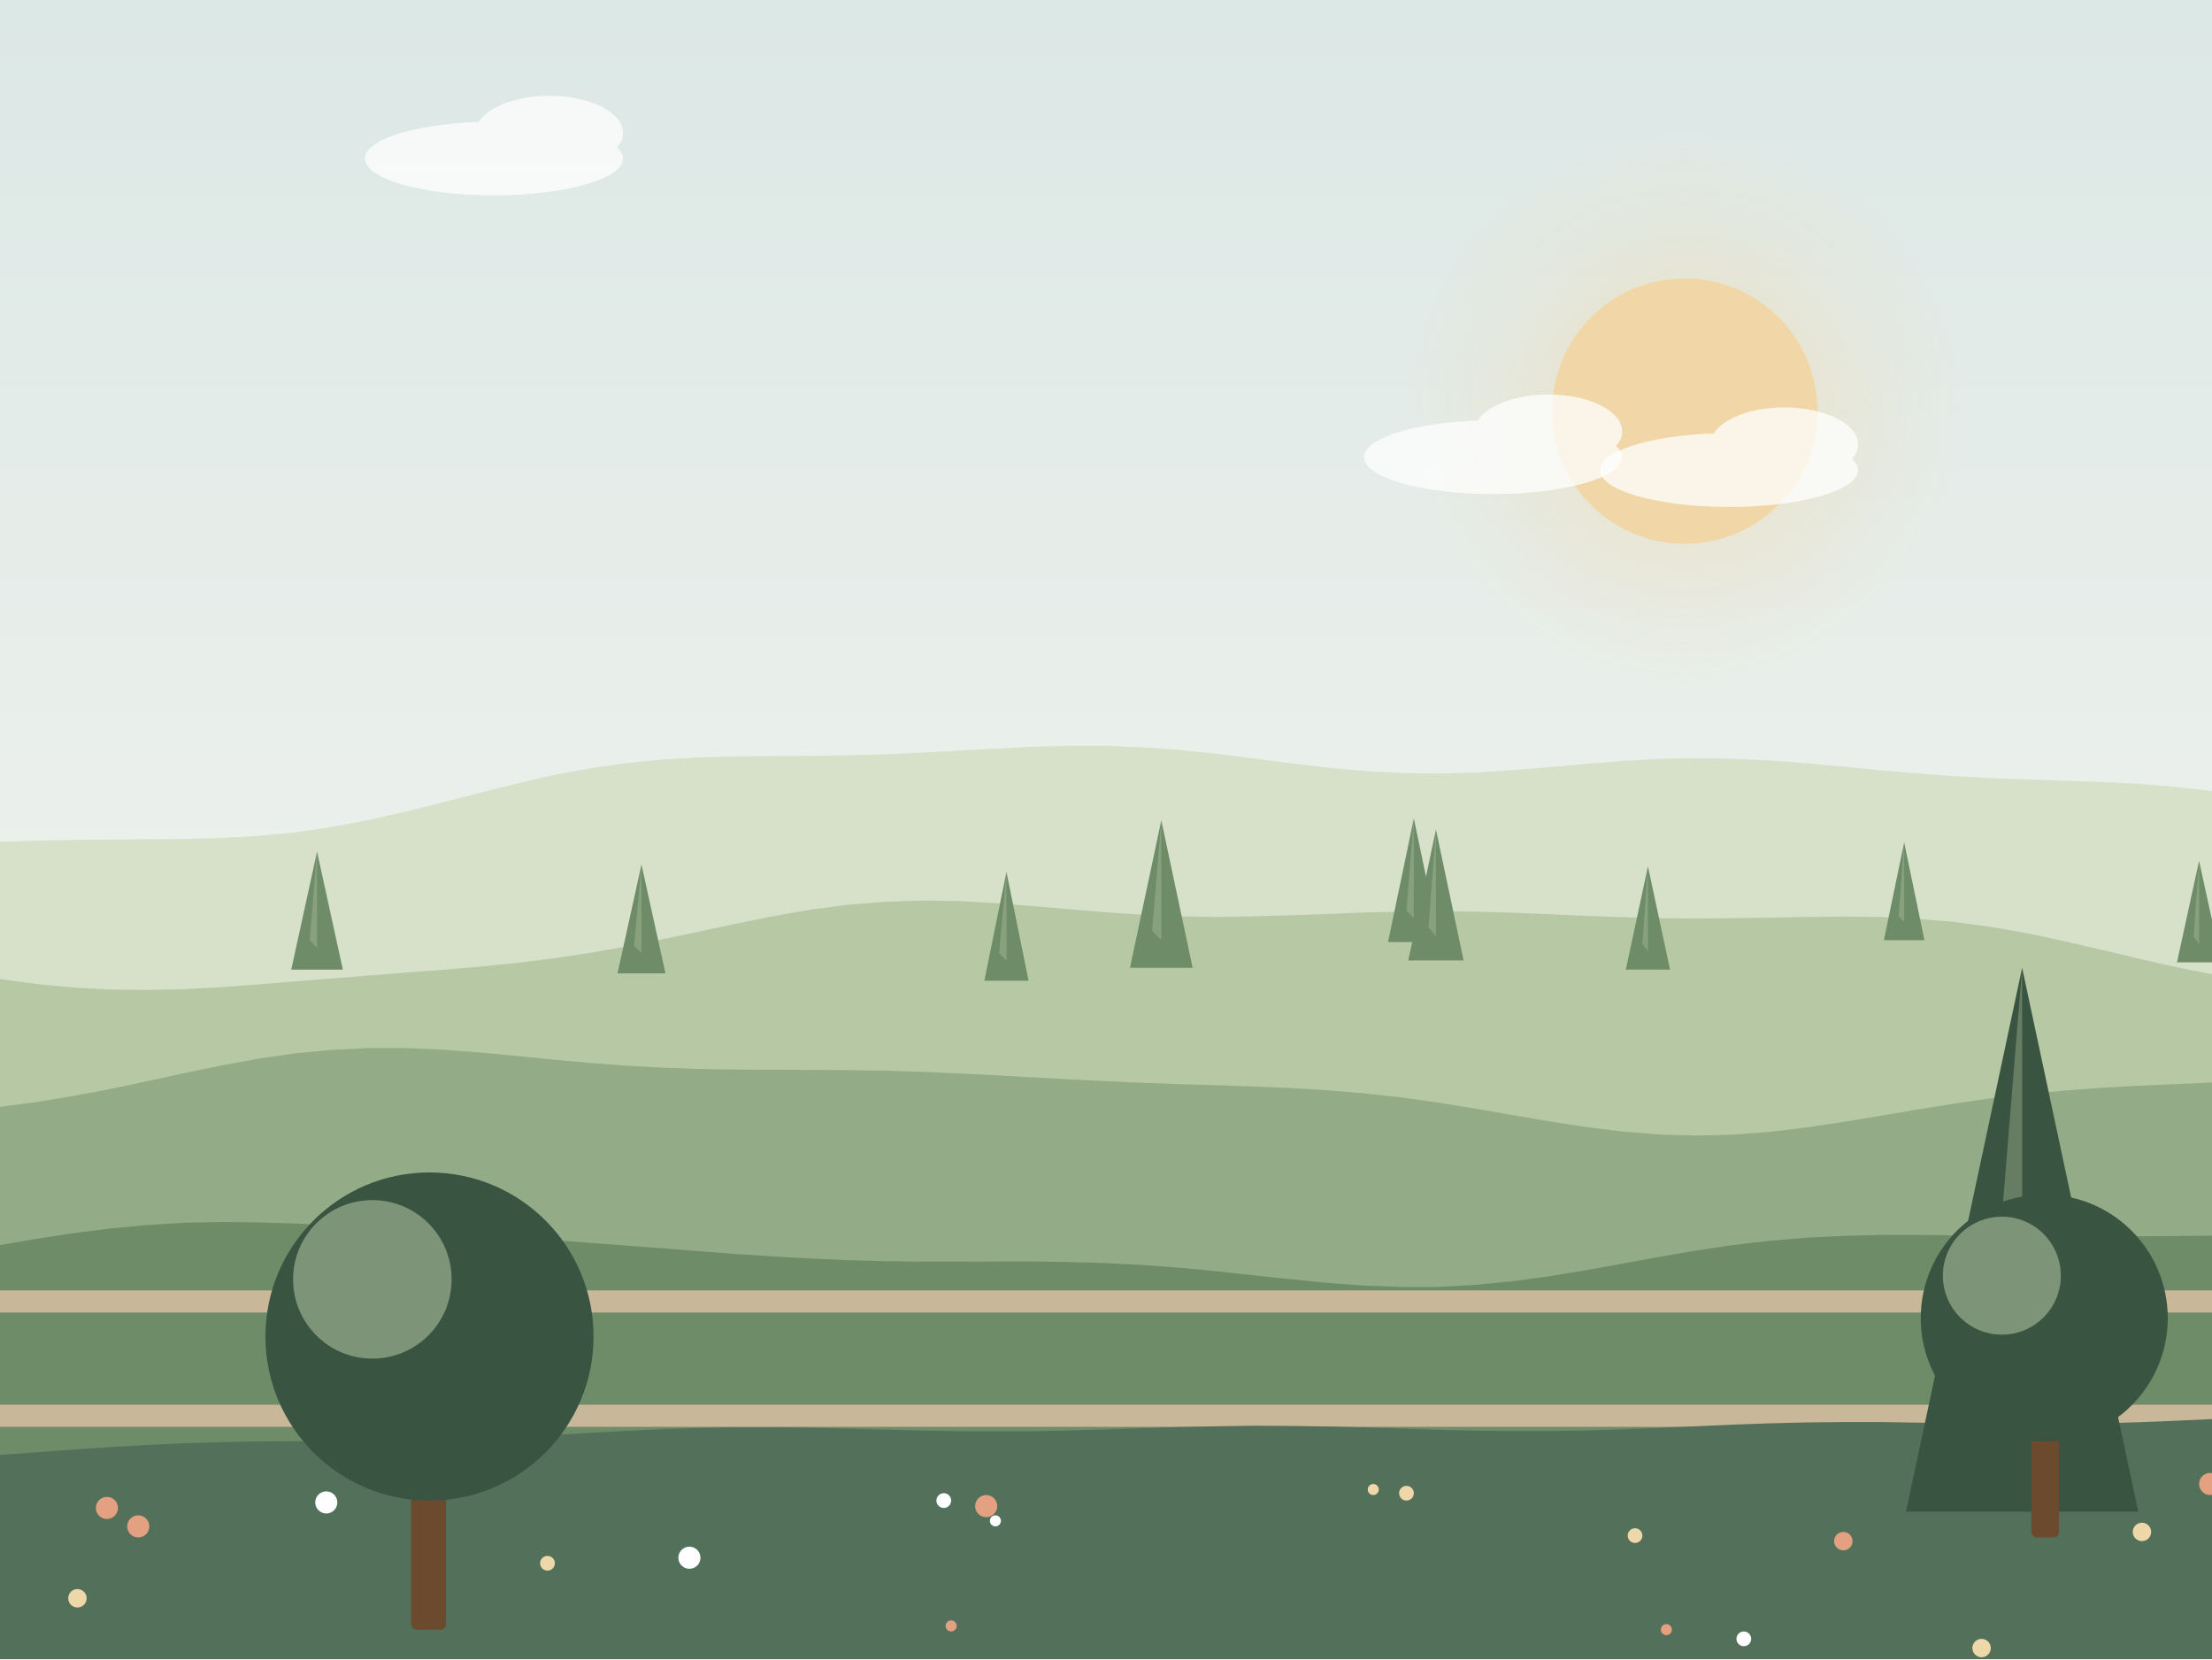
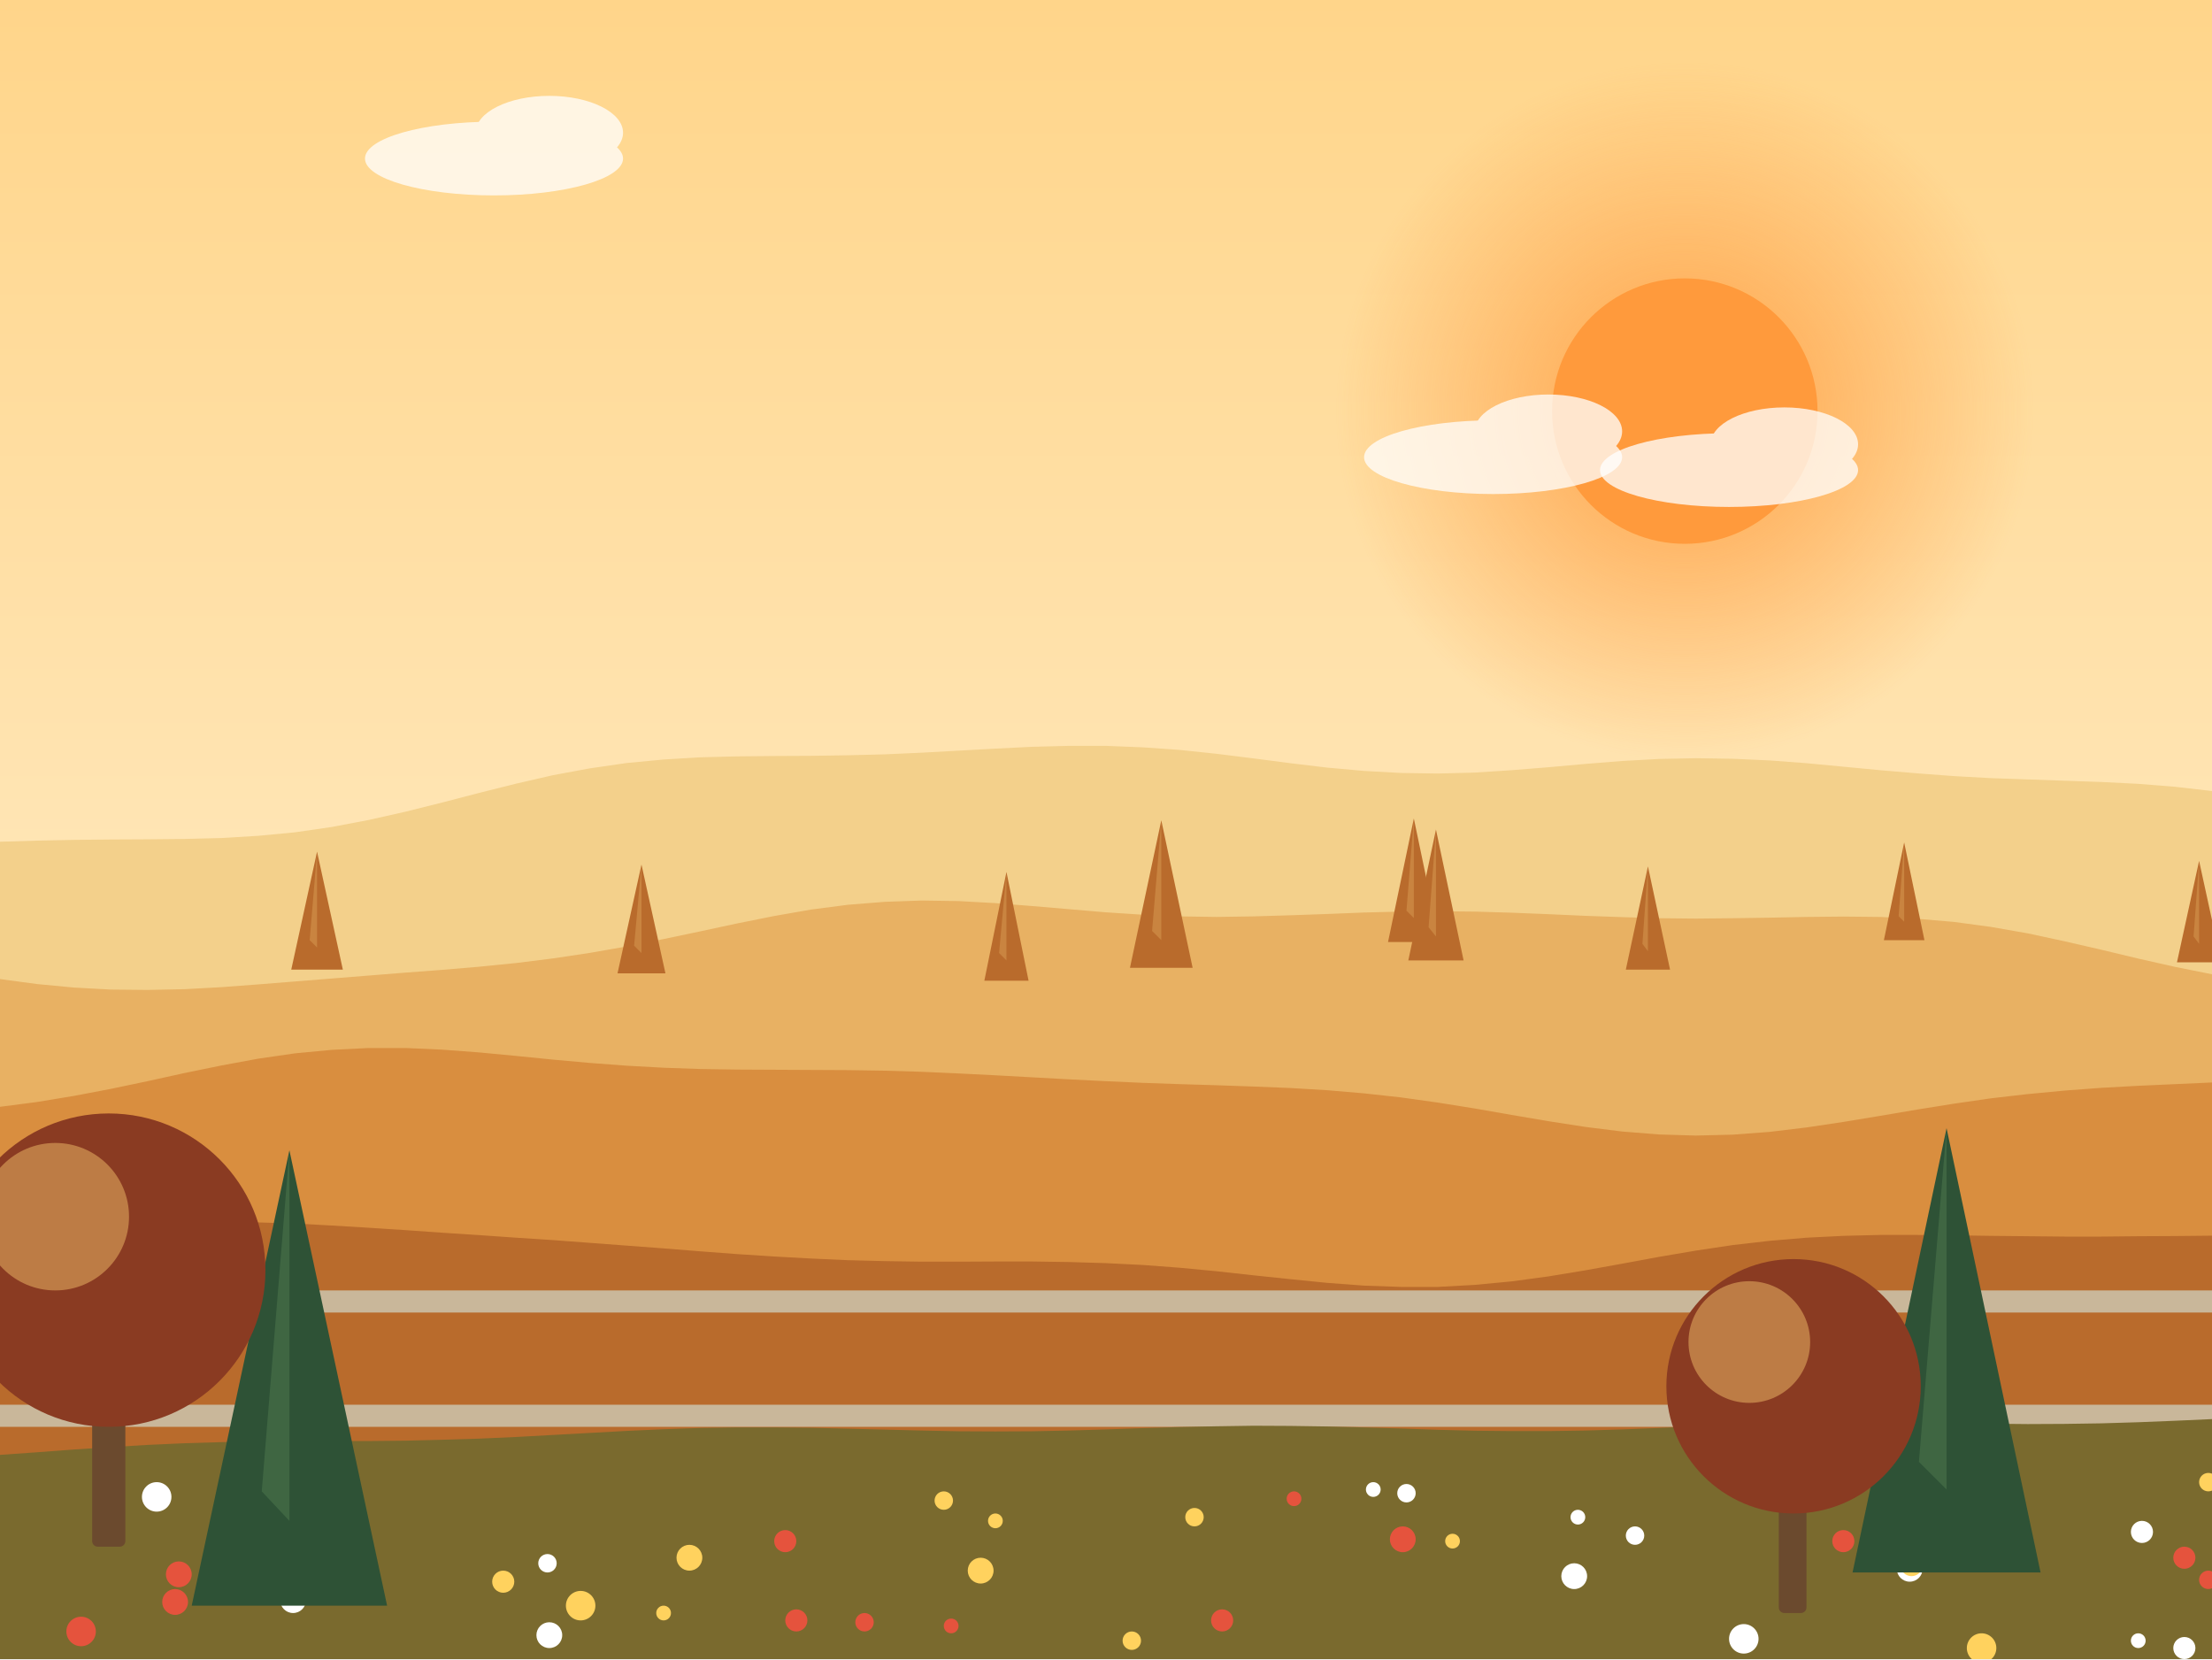
<svg xmlns="http://www.w3.org/2000/svg" viewBox="0 0 1200 900" preserveAspectRatio="xMidYMid slice">
  <defs>
    <linearGradient id="s" x1="0" y1="0" x2="0" y2="1">
-       <stop offset="0" stop-color="#DCE8E6" />
-       <stop offset="1" stop-color="#FAF7F0" />
+       <stop offset="0" stop-color="#FFD58A" />
+       <stop offset="1" stop-color="#FFF4DC" />
    </linearGradient>
    <radialGradient id="g">
-       <stop offset="0" stop-color="#F1D7A7" stop-opacity=".9" />
-       <stop offset="1" stop-color="#F1D7A7" stop-opacity="0" />
+       <stop offset="0" stop-color="#FF9A3C" stop-opacity=".9" />
+       <stop offset="1" stop-color="#FF9A3C" stop-opacity="0" />
    </radialGradient>
  </defs>
  <rect width="1200" height="900" fill="url(#s)" />
-   <circle cx="914" cy="223" r="150" fill="url(#g)" opacity=".6" />
-   <circle cx="914" cy="223" r="72" fill="#F1D7A7" />
+   <circle cx="914" cy="223" r="190" fill="url(#g)" />
+   <circle cx="914" cy="223" r="72" fill="#FF9A3C" />
  <g fill="#FFFFFF" opacity=".75">
    <ellipse cx="938" cy="255" rx="70" ry="20" />
    <ellipse cx="968" cy="241" rx="40" ry="20" />
  </g>
  <g fill="#FFFFFF" opacity=".75">
    <ellipse cx="268" cy="86" rx="70" ry="20" />
    <ellipse cx="298" cy="72" rx="40" ry="20" />
  </g>
  <g fill="#FFFFFF" opacity=".75">
    <ellipse cx="810" cy="248" rx="70" ry="20" />
    <ellipse cx="840" cy="234" rx="40" ry="20" />
  </g>
-   <polygon fill="#D7E0C8" points="0,900 0,456.6 20,456.0 40,455.6 60,455.4 80,455.3 100,455.1 120,454.6 140,453.4 160,451.5 180,448.6 200,444.8 220,440.3 240,435.3 260,430.1 280,425.1 300,420.5 320,416.8 340,413.9 360,412.0 380,410.8 400,410.3 420,410.1 440,410.0 460,409.7 480,409.2 500,408.3 520,407.2 540,406.1 560,405.1 580,404.6 600,404.6 620,405.4 640,406.8 660,408.9 680,411.4 700,414.0 720,416.4 740,418.2 760,419.3 780,419.6 800,419.1 820,417.8 840,416.2 860,414.4 880,412.8 900,411.7 920,411.3 940,411.6 960,412.5 980,414.0 1000,415.9 1020,417.8 1040,419.5 1060,421.0 1080,422.1 1100,422.8 1120,423.5 1140,424.2 1160,425.2 1180,426.8 1200,429.1 1200,900" />
-   <polygon fill="#B7C8A4" points="0,900 0,531.1 20,533.8 40,535.7 60,536.8 80,537.0 100,536.6 120,535.5 140,534.0 160,532.4 180,530.8 200,529.2 220,527.6 240,526.1 260,524.4 280,522.4 300,519.9 320,516.9 340,513.4 360,509.4 380,505.2 400,500.9 420,496.9 440,493.4 460,490.8 480,489.2 500,488.5 520,488.8 540,489.9 560,491.5 580,493.2 600,494.9 620,496.2 640,497.1 660,497.4 680,497.1 700,496.5 720,495.8 740,495.0 760,494.5 780,494.3 800,494.5 820,495.1 840,495.9 860,496.8 880,497.5 900,498.1 920,498.3 940,498.1 960,497.8 980,497.4 1000,497.2 1020,497.4 1040,498.4 1060,500.1 1080,502.8 1100,506.3 1120,510.6 1140,515.2 1160,520.0 1180,524.5 1200,528.5 1200,900" />
-   <polygon fill="#6E8C68" points="767,444 753,511 781,511" />
-   <polygon fill="#B7C8A4" opacity=".35" points="767,444 763,494 767,498" />
-   <polygon fill="#6E8C68" points="348,469 335,528 361,528" />
-   <polygon fill="#B7C8A4" opacity=".35" points="348,469 344,513 348,517" />
-   <polygon fill="#6E8C68" points="546,473 534,532 558,532" />
-   <polygon fill="#B7C8A4" opacity=".35" points="546,473 542,517 546,521" />
-   <polygon fill="#6E8C68" points="630,445 613,525 647,525" />
-   <polygon fill="#B7C8A4" opacity=".35" points="630,445 625,505 630,510" />
-   <polygon fill="#6E8C68" points="1193,467 1181,522 1205,522" />
-   <polygon fill="#B7C8A4" opacity=".35" points="1193,467 1190,508 1193,512" />
-   <polygon fill="#6E8C68" points="172,462 158,526 186,526" />
-   <polygon fill="#B7C8A4" opacity=".35" points="172,462 168,510 172,514" />
-   <polygon fill="#6E8C68" points="894,470 882,526 906,526" />
-   <polygon fill="#B7C8A4" opacity=".35" points="894,470 891,512 894,516" />
-   <polygon fill="#6E8C68" points="779,450 764,521 794,521" />
-   <polygon fill="#B7C8A4" opacity=".35" points="779,450 775,503 779,508" />
-   <polygon fill="#6E8C68" points="1033,457 1022,510 1044,510" />
-   <polygon fill="#B7C8A4" opacity=".35" points="1033,457 1030,497 1033,500" />
-   <polygon fill="#93AB86" points="0,900 0,600.4 20,597.8 40,594.5 60,590.7 80,586.5 100,582.1 120,578.0 140,574.3 160,571.4 180,569.5 200,568.5 220,568.5 240,569.4 260,570.9 280,572.8 300,574.8 320,576.6 340,578.1 360,579.2 380,579.9 400,580.2 420,580.3 440,580.4 460,580.5 480,580.8 500,581.4 520,582.3 540,583.3 560,584.4 580,585.5 600,586.5 620,587.4 640,588.1 660,588.7 680,589.4 700,590.2 720,591.4 740,593.1 760,595.3 780,598.1 800,601.3 820,604.8 840,608.2 860,611.3 880,613.8 900,615.4 920,616.0 940,615.5 960,614.0 980,611.6 1000,608.6 1020,605.3 1040,601.9 1060,598.7 1080,595.8 1100,593.5 1120,591.6 1140,590.1 1160,589.0 1180,588.1 1200,587.2 1200,900" />
-   <polygon fill="#6E8C68" points="0,900 0,675.4 20,672.0 40,668.9 60,666.4 80,664.5 100,663.3 120,662.9 140,663.1 160,663.7 180,664.8 200,666.0 220,667.3 240,668.7 260,670.0 280,671.4 300,672.7 320,674.2 340,675.7 360,677.2 380,678.8 400,680.3 420,681.6 440,682.7 460,683.6 480,684.1 500,684.4 520,684.4 540,684.3 560,684.3 580,684.6 600,685.2 620,686.2 640,687.7 660,689.6 680,691.8 700,693.9 720,695.9 740,697.4 760,698.1 780,698.1 800,697.0 820,695.1 840,692.4 860,689.1 880,685.5 900,681.8 920,678.4 940,675.4 960,673.1 980,671.4 1000,670.4 1020,669.9 1040,669.9 1060,670.1 1080,670.4 1100,670.6 1120,670.8 1140,670.8 1160,670.6 1180,670.5 1200,670.3 1200,900" />
+   <polygon fill="#F3D08B" points="0,900 0,456.6 20,456.0 40,455.6 60,455.4 80,455.3 100,455.1 120,454.6 140,453.4 160,451.5 180,448.6 200,444.8 220,440.3 240,435.3 260,430.1 280,425.1 300,420.5 320,416.8 340,413.9 360,412.0 380,410.8 400,410.3 420,410.1 440,410.0 460,409.7 480,409.2 500,408.3 520,407.2 540,406.1 560,405.1 580,404.6 600,404.6 620,405.4 640,406.8 660,408.9 680,411.4 700,414.0 720,416.4 740,418.2 760,419.3 780,419.6 800,419.1 820,417.8 840,416.2 860,414.4 880,412.8 900,411.7 920,411.3 940,411.6 960,412.5 980,414.0 1000,415.9 1020,417.8 1040,419.5 1060,421.0 1080,422.1 1100,422.8 1120,423.5 1140,424.2 1160,425.2 1180,426.8 1200,429.1 1200,900" />
+   <polygon fill="#E8B163" points="0,900 0,531.1 20,533.8 40,535.7 60,536.8 80,537.0 100,536.6 120,535.5 140,534.0 160,532.4 180,530.8 200,529.2 220,527.6 240,526.1 260,524.4 280,522.4 300,519.9 320,516.9 340,513.4 360,509.4 380,505.2 400,500.9 420,496.9 440,493.4 460,490.8 480,489.2 500,488.5 520,488.8 540,489.9 560,491.5 580,493.2 600,494.9 620,496.2 640,497.1 660,497.4 680,497.1 700,496.5 720,495.8 740,495.0 760,494.5 780,494.3 800,494.5 820,495.1 840,495.9 860,496.8 880,497.5 900,498.1 920,498.3 940,498.1 960,497.8 980,497.4 1000,497.2 1020,497.4 1040,498.4 1060,500.1 1080,502.8 1100,506.3 1120,510.6 1140,515.2 1160,520.0 1180,524.5 1200,528.5 1200,900" />
+   <polygon fill="#B96B2C" points="767,444 753,511 781,511" />
+   <polygon fill="#E8B163" opacity=".35" points="767,444 763,494 767,498" />
+   <polygon fill="#B96B2C" points="348,469 335,528 361,528" />
+   <polygon fill="#E8B163" opacity=".35" points="348,469 344,513 348,517" />
+   <polygon fill="#B96B2C" points="546,473 534,532 558,532" />
+   <polygon fill="#E8B163" opacity=".35" points="546,473 542,517 546,521" />
+   <polygon fill="#B96B2C" points="630,445 613,525 647,525" />
+   <polygon fill="#E8B163" opacity=".35" points="630,445 625,505 630,510" />
+   <polygon fill="#B96B2C" points="1193,467 1181,522 1205,522" />
+   <polygon fill="#E8B163" opacity=".35" points="1193,467 1190,508 1193,512" />
+   <polygon fill="#B96B2C" points="172,462 158,526 186,526" />
+   <polygon fill="#E8B163" opacity=".35" points="172,462 168,510 172,514" />
+   <polygon fill="#B96B2C" points="894,470 882,526 906,526" />
+   <polygon fill="#E8B163" opacity=".35" points="894,470 891,512 894,516" />
+   <polygon fill="#B96B2C" points="779,450 764,521 794,521" />
+   <polygon fill="#E8B163" opacity=".35" points="779,450 775,503 779,508" />
+   <polygon fill="#B96B2C" points="1033,457 1022,510 1044,510" />
+   <polygon fill="#E8B163" opacity=".35" points="1033,457 1030,497 1033,500" />
+   <polygon fill="#D98E3F" points="0,900 0,600.4 20,597.8 40,594.5 60,590.7 80,586.5 100,582.1 120,578.0 140,574.3 160,571.4 180,569.5 200,568.5 220,568.5 240,569.4 260,570.9 280,572.8 300,574.8 320,576.6 340,578.1 360,579.2 380,579.9 400,580.2 420,580.3 440,580.4 460,580.5 480,580.8 500,581.4 520,582.3 540,583.3 560,584.4 580,585.5 600,586.5 620,587.4 640,588.1 660,588.7 680,589.4 700,590.2 720,591.4 740,593.1 760,595.3 780,598.1 800,601.3 820,604.8 840,608.2 860,611.3 880,613.8 900,615.4 920,616.0 940,615.5 960,614.0 980,611.6 1000,608.6 1020,605.3 1040,601.9 1060,598.7 1080,595.8 1100,593.5 1120,591.6 1140,590.1 1160,589.0 1180,588.1 1200,587.2 1200,900" />
+   <polygon fill="#B96B2C" points="0,900 0,675.4 20,672.0 40,668.9 60,666.4 80,664.5 100,663.3 120,662.9 140,663.1 160,663.7 180,664.8 200,666.0 220,667.3 240,668.7 260,670.0 280,671.4 300,672.7 320,674.2 340,675.7 360,677.2 380,678.8 400,680.3 420,681.6 440,682.7 460,683.6 480,684.1 500,684.4 520,684.4 540,684.3 560,684.3 580,684.6 600,685.2 620,686.2 640,687.7 660,689.6 680,691.8 700,693.9 720,695.9 740,697.4 760,698.1 780,698.1 800,697.0 820,695.1 840,692.4 860,689.1 880,685.5 900,681.8 920,678.4 940,675.4 960,673.1 980,671.4 1000,670.4 1020,669.9 1040,669.9 1060,670.1 1080,670.4 1100,670.6 1120,670.8 1140,670.8 1160,670.6 1180,670.5 1200,670.3 1200,900" />
  <rect x="0" y="700" width="1200" height="12" fill="#C9B79A" />
  <rect x="0" y="762" width="1200" height="12" fill="#C9B79A" />
  <rect x="0" y="824" width="1200" height="12" fill="#C9B79A" />
-   <polygon fill="#52705A" points="0,900 0,789.2 20,787.8 40,786.3 60,785.0 80,783.8 100,782.9 120,782.3 140,781.9 160,781.8 180,781.7 200,781.7 220,781.5 240,781.0 260,780.4 280,779.5 300,778.4 320,777.3 340,776.2 360,775.3 380,774.6 400,774.3 420,774.3 440,774.5 460,775.0 480,775.5 500,776.0 520,776.4 540,776.5 560,776.4 580,776.0 600,775.4 620,774.7 640,774.1 660,773.7 680,773.4 700,773.5 720,773.8 740,774.3 760,774.9 780,775.6 800,776.1 820,776.3 840,776.3 860,776.0 880,775.4 900,774.6 920,773.7 940,772.8 960,772.1 980,771.6 1000,771.4 1020,771.4 1040,771.7 1060,772.0 1080,772.3 1100,772.5 1120,772.4 1140,772.1 1160,771.5 1180,770.7 1200,769.8 1200,900" />
-   <circle cx="512" cy="814" r="4" fill="#FFFFFF" />
-   <circle cx="177" cy="815" r="6" fill="#FFFFFF" />
-   <circle cx="374" cy="845" r="6" fill="#FFFFFF" />
-   <circle cx="1000" cy="836" r="5" fill="#E3A182" />
-   <circle cx="887" cy="833" r="4" fill="#EED7A8" />
-   <circle cx="763" cy="810" r="4" fill="#EED7A8" />
-   <circle cx="1162" cy="831" r="5" fill="#EED7A8" />
-   <circle cx="58" cy="818" r="6" fill="#E3A182" />
-   <circle cx="745" cy="808" r="3" fill="#EED7A8" />
-   <circle cx="1075" cy="894" r="5" fill="#EED7A8" />
-   <circle cx="75" cy="828" r="6" fill="#E3A182" />
-   <circle cx="904" cy="884" r="3" fill="#E3A182" />
-   <circle cx="1199" cy="805" r="6" fill="#E3A182" />
-   <circle cx="297" cy="848" r="4" fill="#EED7A8" />
-   <circle cx="540" cy="825" r="3" fill="#FFFFFF" />
-   <circle cx="516" cy="882" r="3" fill="#E3A182" />
-   <circle cx="946" cy="889" r="4" fill="#FFFFFF" />
-   <circle cx="535" cy="817" r="6" fill="#E3A182" />
-   <circle cx="42" cy="867" r="5" fill="#EED7A8" />
-   <rect x="223" y="803" width="19" height="81" rx="3" fill="#6B4A2E" />
-   <circle cx="233" cy="725" r="89" fill="#3A5442" />
-   <circle cx="202" cy="694" r="43" fill="#B7C8A4" opacity=".55" />
-   <polygon fill="#3A5442" points="1097,525 1034,820 1160,820" />
-   <polygon fill="#B7C8A4" opacity=".35" points="1097,525 1079,746 1097,765" />
-   <rect x="1102" y="773" width="15" height="61" rx="3" fill="#6B4A2E" />
-   <circle cx="1109" cy="715" r="67" fill="#3A5442" />
-   <circle cx="1086" cy="692" r="32" fill="#B7C8A4" opacity=".55" />
+   <polygon fill="#7A6A2E" points="0,900 0,789.2 20,787.8 40,786.3 60,785.0 80,783.8 100,782.9 120,782.3 140,781.9 160,781.8 180,781.7 200,781.7 220,781.5 240,781.0 260,780.4 280,779.5 300,778.4 320,777.3 340,776.2 360,775.3 380,774.6 400,774.3 420,774.3 440,774.5 460,775.0 480,775.5 500,776.0 520,776.4 540,776.5 560,776.4 580,776.0 600,775.4 620,774.7 640,774.1 660,773.7 680,773.4 700,773.5 720,773.8 740,774.3 760,774.9 780,775.6 800,776.1 820,776.3 840,776.3 860,776.0 880,775.4 900,774.6 920,773.7 940,772.8 960,772.1 980,771.6 1000,771.4 1020,771.4 1040,771.7 1060,772.0 1080,772.3 1100,772.5 1120,772.4 1140,772.1 1160,771.5 1180,770.7 1200,769.8 1200,900" />
+   <circle cx="512" cy="814" r="5" fill="#FFD25E" />
+   <circle cx="177" cy="815" r="7" fill="#FFD25E" />
+   <circle cx="374" cy="845" r="7" fill="#FFD25E" />
+   <circle cx="1000" cy="836" r="6" fill="#E5533D" />
+   <circle cx="887" cy="833" r="5" fill="#FFFFFF" />
+   <circle cx="763" cy="810" r="5" fill="#FFFFFF" />
+   <circle cx="1162" cy="831" r="6" fill="#FFFFFF" />
+   <circle cx="58" cy="818" r="7" fill="#E5533D" />
+   <circle cx="745" cy="808" r="4" fill="#FFFFFF" />
+   <circle cx="1075" cy="894" r="8" fill="#FFD25E" />
+   <circle cx="1198" cy="804" r="5" fill="#FFD25E" />
+   <circle cx="298" cy="887" r="7" fill="#FFFFFF" />
+   <circle cx="132" cy="820" r="8" fill="#FFFFFF" />
+   <circle cx="95" cy="869" r="7" fill="#E5533D" />
+   <circle cx="297" cy="848" r="5" fill="#FFFFFF" />
+   <circle cx="540" cy="825" r="4" fill="#FFD25E" />
+   <circle cx="516" cy="882" r="4" fill="#E5533D" />
+   <circle cx="946" cy="889" r="8" fill="#FFFFFF" />
+   <circle cx="426" cy="836" r="6" fill="#E5533D" />
+   <circle cx="856" cy="823" r="4" fill="#FFFFFF" />
+   <circle cx="614" cy="890" r="5" fill="#FFD25E" />
+   <circle cx="85" cy="812" r="8" fill="#FFFFFF" />
+   <circle cx="159" cy="868" r="7" fill="#FFFFFF" />
+   <circle cx="788" cy="836" r="4" fill="#FFD25E" />
+   <circle cx="532" cy="852" r="7" fill="#FFD25E" />
+   <circle cx="648" cy="823" r="5" fill="#FFD25E" />
+   <circle cx="1160" cy="890" r="4" fill="#FFFFFF" />
+   <circle cx="663" cy="879" r="6" fill="#E5533D" />
+   <circle cx="44" cy="885" r="8" fill="#E5533D" />
+   <circle cx="432" cy="879" r="6" fill="#E5533D" />
+   <circle cx="360" cy="875" r="4" fill="#FFD25E" />
+   <circle cx="97" cy="854" r="7" fill="#E5533D" />
+   <circle cx="1036" cy="851" r="7" fill="#FFFFFF" />
+   <circle cx="469" cy="880" r="5" fill="#E5533D" />
+   <circle cx="1185" cy="845" r="6" fill="#E5533D" />
+   <circle cx="315" cy="871" r="8" fill="#FFD25E" />
+   <circle cx="702" cy="813" r="4" fill="#E5533D" />
+   <circle cx="1037" cy="849" r="6" fill="#FFD25E" />
+   <circle cx="761" cy="835" r="7" fill="#E5533D" />
+   <circle cx="854" cy="855" r="7" fill="#FFFFFF" />
+   <circle cx="1198" cy="857" r="5" fill="#E5533D" />
+   <circle cx="1185" cy="894" r="6" fill="#FFFFFF" />
+   <circle cx="273" cy="858" r="6" fill="#FFD25E" />
+   <polygon fill="#2E5236" points="157,624 104,871 210,871" />
+   <polygon fill="#5E8C5A" opacity=".35" points="157,624 142,809 157,825" />
+   <polygon fill="#2E5236" points="1056,612 1005,853 1107,853" />
+   <polygon fill="#5E8C5A" opacity=".35" points="1056,612 1041,793 1056,808" />
+   <rect x="50" y="762" width="18" height="77" rx="3" fill="#6B4A2E" />
+   <circle cx="59" cy="689" r="85" fill="#8A3B22" />
+   <circle cx="30" cy="660" r="40" fill="#E8B163" opacity=".55" />
+   <rect x="965" y="812" width="15" height="63" rx="3" fill="#6B4A2E" />
+   <circle cx="973" cy="752" r="69" fill="#8A3B22" />
+   <circle cx="949" cy="728" r="33" fill="#E8B163" opacity=".55" />
</svg>
